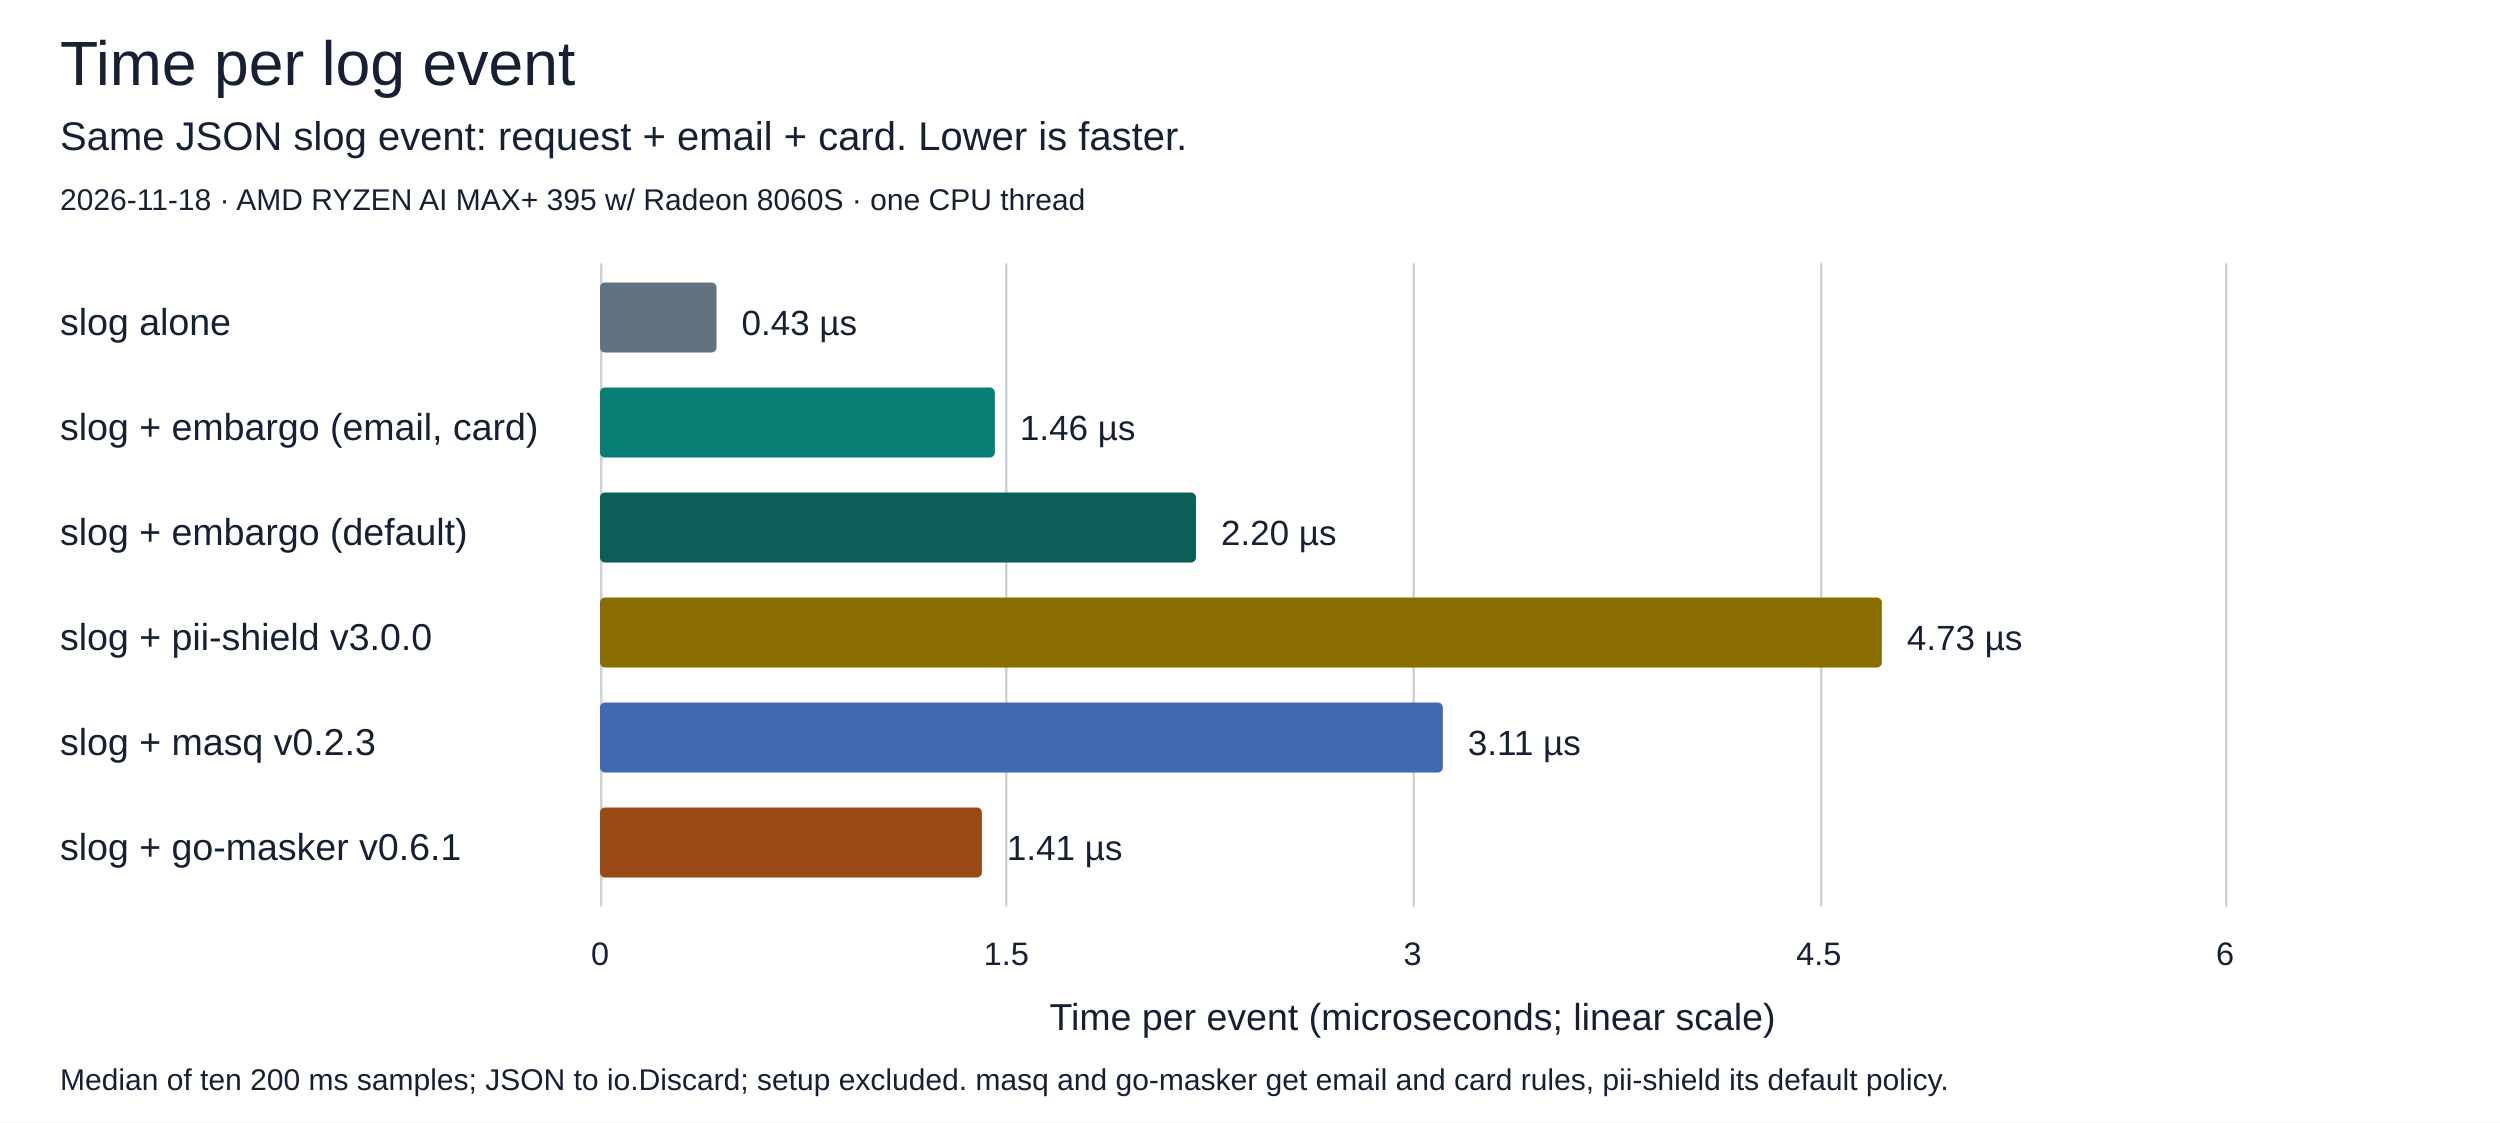
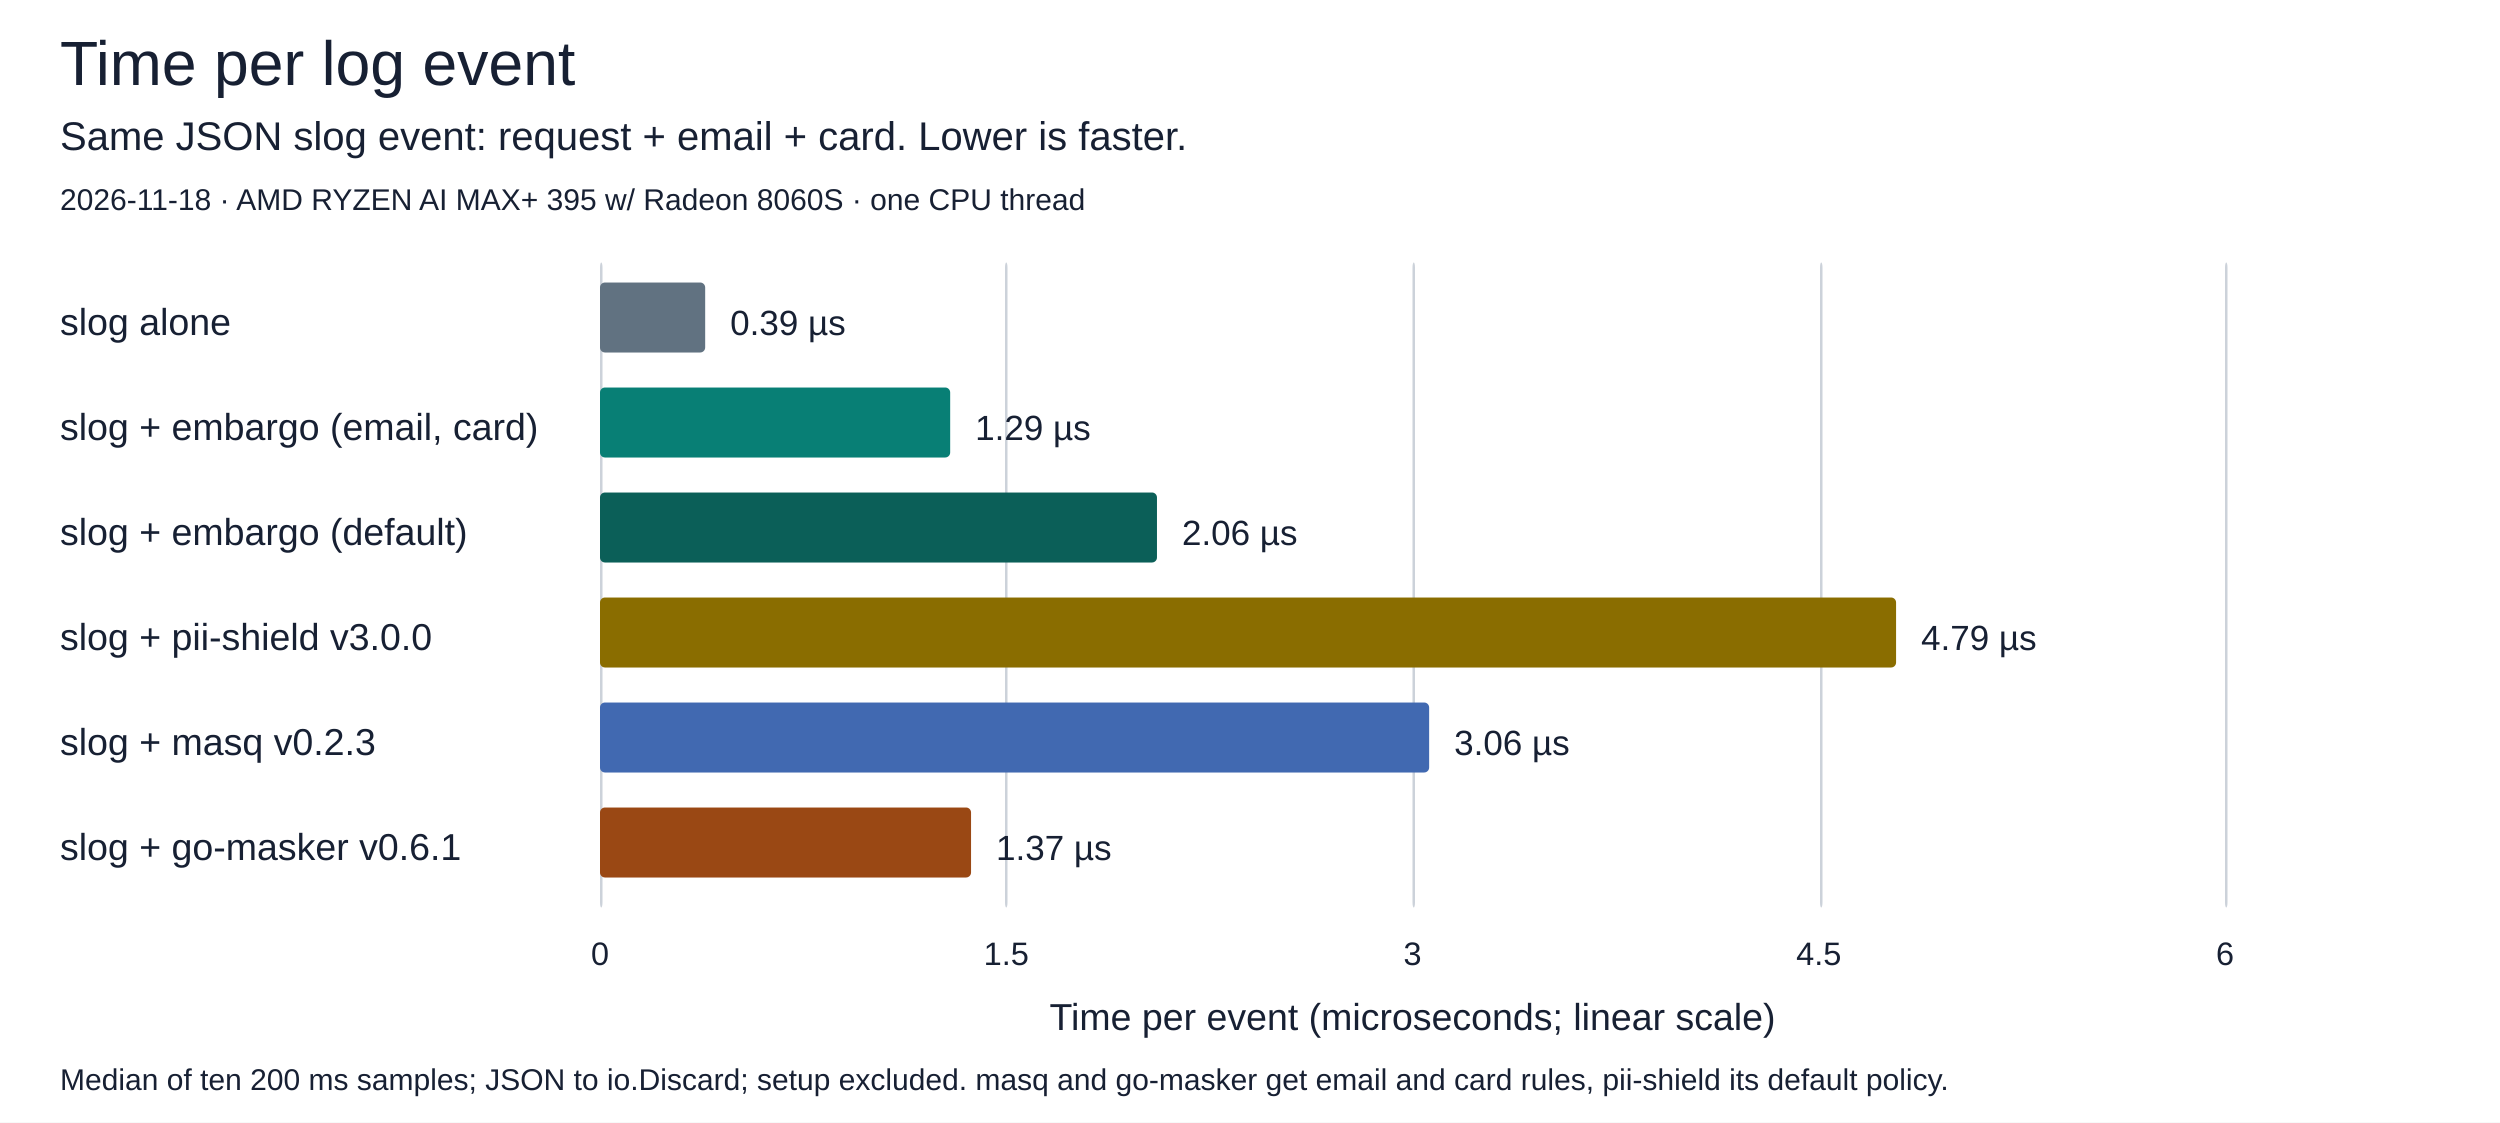
<svg xmlns="http://www.w3.org/2000/svg" width="1000" height="449" viewBox="0 0 1000 449" role="img">
  <rect width="100%" height="100%" fill="white" />
  <g font-family="Arial, sans-serif" font-size="15" fill="#172033">
    <text x="24" y="34" font-size="25" fill="#172033" text-anchor="start">Time per log event</text>
    <text x="24" y="60" font-size="16" fill="#172033" text-anchor="start">Same JSON slog event: request + email + card. Lower is faster.</text>
    <text x="24" y="84" font-size="12" fill="#172033" text-anchor="start">2026-11-18 · AMD RYZEN AI MAX+ 395 w/ Radeon 8060S · one CPU thread</text>
    <rect x="240" y="105" width="1.00" height="258" rx="2" fill="#ccd2da" />
    <text x="240.0" y="386" font-size="13" fill="#172033" text-anchor="middle">0</text>
    <rect x="402" y="105" width="1.00" height="258" rx="2" fill="#ccd2da" />
    <text x="402.5" y="386" font-size="13" fill="#172033" text-anchor="middle">1.5</text>
    <rect x="565" y="105" width="1.00" height="258" rx="2" fill="#ccd2da" />
    <text x="565.0" y="386" font-size="13" fill="#172033" text-anchor="middle">3</text>
    <rect x="728" y="105" width="1.00" height="258" rx="2" fill="#ccd2da" />
    <text x="727.5" y="386" font-size="13" fill="#172033" text-anchor="middle">4.5</text>
    <rect x="890" y="105" width="1.00" height="258" rx="2" fill="#ccd2da" />
    <text x="890.0" y="386" font-size="13" fill="#172033" text-anchor="middle">6</text>
    <text x="24" y="134" font-size="15" fill="#172033" text-anchor="start">slog alone</text>
-     <rect x="240" y="113" width="46.61" height="28" rx="2" fill="#617281" />
-     <text x="296.61" y="134" font-size="14" fill="#172033" text-anchor="start">0.43 µs</text>
+     <rect x="240" y="113" width="42.07" height="28" rx="2" fill="#617281" />
+     <text x="292.07" y="134" font-size="14" fill="#172033" text-anchor="start">0.39 µs</text>
    <text x="24" y="176" font-size="15" fill="#172033" text-anchor="start">slog + embargo (email, card)</text>
-     <rect x="240" y="155" width="157.95" height="28" rx="2" fill="#087f75" />
-     <text x="407.95" y="176" font-size="14" fill="#172033" text-anchor="start">1.46 µs</text>
+     <rect x="240" y="155" width="140.07" height="28" rx="2" fill="#087f75" />
+     <text x="390.07" y="176" font-size="14" fill="#172033" text-anchor="start">1.29 µs</text>
    <text x="24" y="218" font-size="15" fill="#172033" text-anchor="start">slog + embargo (default)</text>
-     <rect x="240" y="197" width="238.39" height="28" rx="2" fill="#0b5f58" />
-     <text x="488.39" y="218" font-size="14" fill="#172033" text-anchor="start">2.20 µs</text>
+     <rect x="240" y="197" width="222.79" height="28" rx="2" fill="#0b5f58" />
+     <text x="472.79" y="218" font-size="14" fill="#172033" text-anchor="start">2.06 µs</text>
    <text x="24" y="260" font-size="15" fill="#172033" text-anchor="start">slog + pii-shield v3.0.0</text>
-     <rect x="240" y="239" width="512.74" height="28" rx="2" fill="#8a6d00" />
-     <text x="762.74" y="260" font-size="14" fill="#172033" text-anchor="start">4.73 µs</text>
+     <rect x="240" y="239" width="518.43" height="28" rx="2" fill="#8a6d00" />
+     <text x="768.43" y="260" font-size="14" fill="#172033" text-anchor="start">4.79 µs</text>
    <text x="24" y="302" font-size="15" fill="#172033" text-anchor="start">slog + masq v0.2.3</text>
-     <rect x="240" y="281" width="337.13" height="28" rx="2" fill="#4169b1" />
-     <text x="587.13" y="302" font-size="14" fill="#172033" text-anchor="start">3.11 µs</text>
+     <rect x="240" y="281" width="331.66" height="28" rx="2" fill="#4169b1" />
+     <text x="581.66" y="302" font-size="14" fill="#172033" text-anchor="start">3.06 µs</text>
    <text x="24" y="344" font-size="15" fill="#172033" text-anchor="start">slog + go-masker v0.6.1</text>
-     <rect x="240" y="323" width="152.75" height="28" rx="2" fill="#9a4814" />
-     <text x="402.75" y="344" font-size="14" fill="#172033" text-anchor="start">1.41 µs</text>
+     <rect x="240" y="323" width="148.42" height="28" rx="2" fill="#9a4814" />
+     <text x="398.42" y="344" font-size="14" fill="#172033" text-anchor="start">1.37 µs</text>
    <text x="565.0" y="412" font-size="15" fill="#172033" text-anchor="middle">Time per event (microseconds; linear scale)</text>
    <text x="24" y="436" font-size="12" fill="#172033" text-anchor="start">Median of ten 200 ms samples; JSON to io.Discard; setup excluded. masq and go-masker get email and card rules, pii-shield its default policy.</text>
  </g>
</svg>
